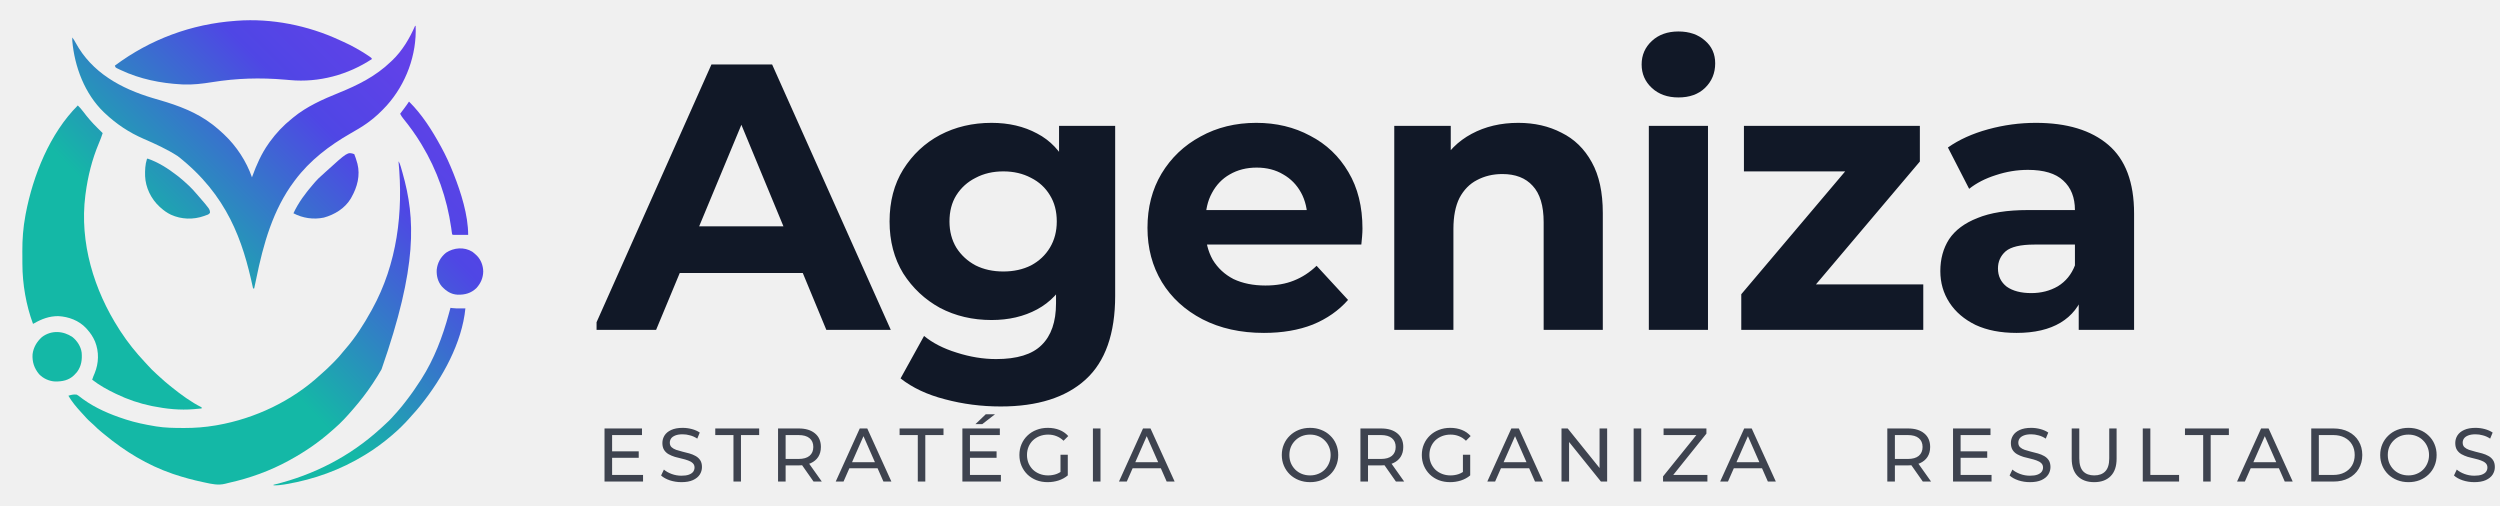
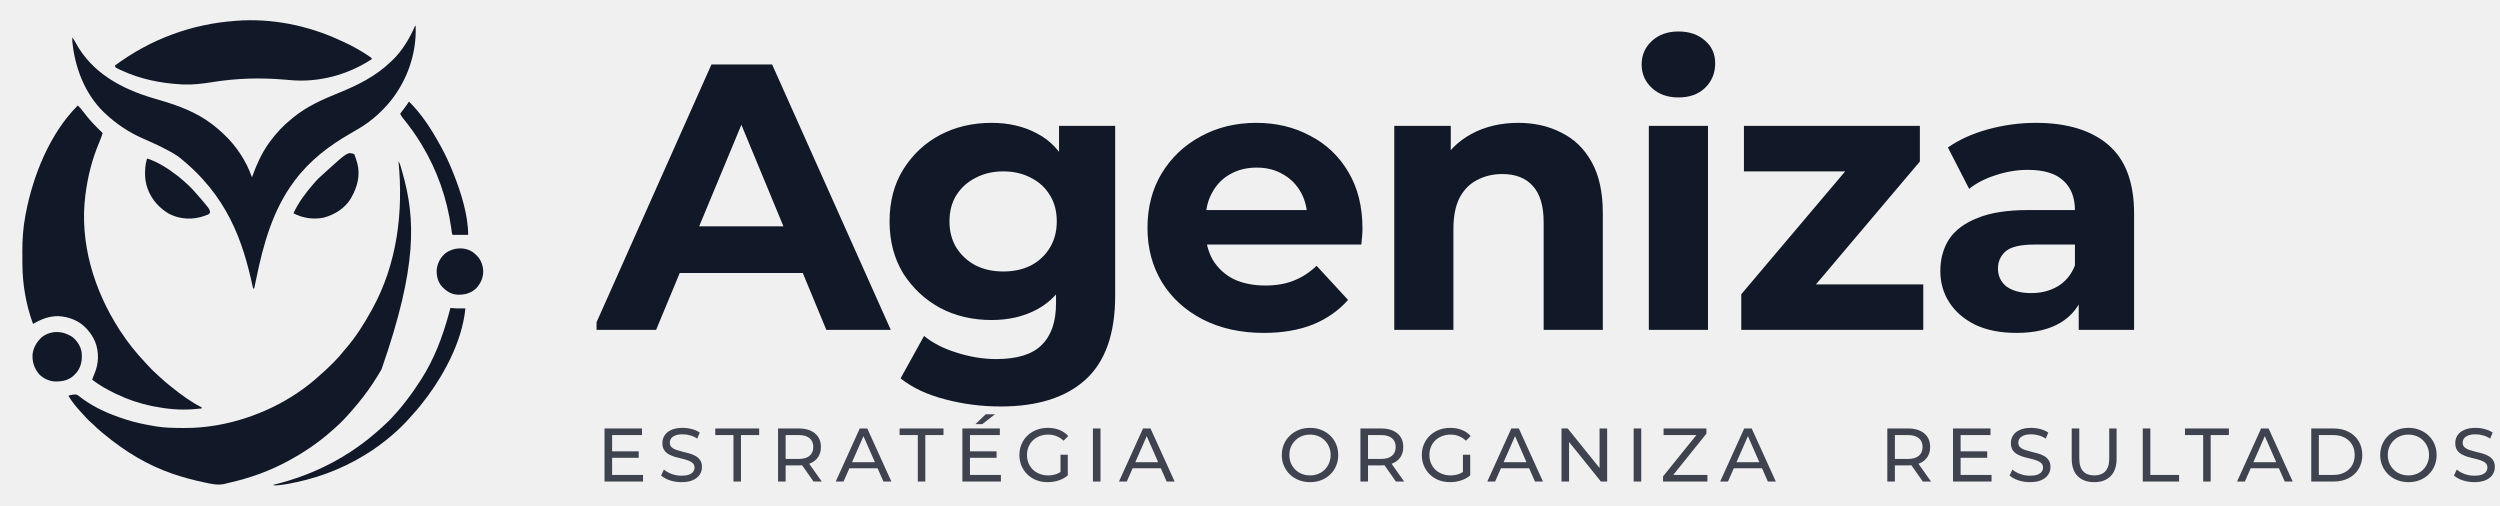
<svg xmlns="http://www.w3.org/2000/svg" width="989" height="200" viewBox="0 0 989 200" fill="none">
  <g id="Logo">
-     <g id="Tema=Claro">
+     <g id="Tema=Mono escuro">
      <g id="Simbolo">
        <g id="coruja">
-           <path d="M134.364 15.879C134.858 16.109 135.355 16.33 135.851 16.551C139.235 18.069 142.496 19.915 145.585 21.962C145.721 22.052 145.856 22.142 145.996 22.236C146.897 22.848 146.897 22.848 147.144 23.345C137.678 29.601 126.113 32.735 114.747 31.683C114.286 31.644 113.822 31.602 113.359 31.563C113.118 31.543 112.877 31.521 112.63 31.502C102.874 30.673 93.558 30.95 83.903 32.501C80.082 33.111 76.213 33.597 72.337 33.407C72.151 33.396 71.965 33.387 71.772 33.378C63.559 32.937 55.372 31.281 47.906 27.774C47.685 27.669 47.464 27.567 47.237 27.462C47.134 27.411 47.134 27.411 46.62 27.162C46.528 27.118 46.528 27.118 46.069 26.897C45.651 26.626 45.651 26.626 45.432 25.97C59.412 15.54 75.727 9.497 93.117 8.252C93.294 8.237 93.473 8.224 93.655 8.208C107.453 7.169 121.841 10.061 134.364 15.879Z" fill="url(#paint0_linear_0_1)" />
-           <path d="M164.206 10.22C164.278 10.22 164.35 10.22 164.425 10.22C164.934 21.675 160.605 33.264 152.976 41.759C150.773 44.157 148.47 46.37 145.832 48.28C145.605 48.446 145.375 48.615 145.141 48.787C143.063 50.268 140.86 51.524 138.647 52.792C130.249 57.609 122.585 63.445 116.74 71.247C116.65 71.368 116.559 71.486 116.467 71.608C107.958 82.901 104.158 96.616 101.376 110.25C101.109 111.543 100.831 112.831 100.554 114.119C100.409 114.119 100.265 114.119 100.116 114.119C100.092 114.008 100.092 114.008 99.97 113.441C96.091 95.494 90.059 77.186 70.305 61.752C66.057 59.018 61.433 56.918 56.806 54.91C51.01 52.386 46.102 49.115 41.495 44.78C41.35 44.645 41.206 44.511 41.057 44.371C33.511 37.085 29.493 26.409 28.59 16.126C28.583 15.688 28.581 15.251 28.59 14.813C29.108 15.452 29.502 16.132 29.891 16.854C36.333 28.749 47.847 35.035 60.435 38.798C61.382 39.08 62.332 39.358 63.283 39.633C70.602 41.766 77.834 44.469 83.93 49.155C84.127 49.306 84.323 49.457 84.527 49.612C85.839 50.64 87.088 51.732 88.304 52.873C88.42 52.981 88.534 53.088 88.652 53.199C93.534 57.804 97.478 63.797 99.679 70.153C99.718 70.04 99.76 69.928 99.801 69.812C101.466 65.21 103.408 60.818 106.241 56.811C106.405 56.579 106.569 56.347 106.737 56.106C109.246 52.67 112.092 49.614 115.428 46.968C115.601 46.823 115.773 46.681 115.95 46.532C121.312 42.105 127.736 39.275 134.13 36.687C141.648 33.64 148.691 30.123 154.581 24.438C154.682 24.346 154.682 24.346 155.185 23.875C159.131 20.105 162.047 15.196 164.206 10.22Z" fill="url(#paint1_linear_0_1)" />
-           <path d="M161.8 40.187C166.846 45.124 170.906 51.513 174.268 57.686C174.32 57.78 174.32 57.78 174.583 58.259C176.385 61.548 177.914 64.919 179.299 68.404C179.38 68.605 179.458 68.804 179.541 69.01C182.385 76.221 185.205 85.135 185.205 92.902C184.336 92.906 183.468 92.911 182.599 92.913C182.304 92.915 182.009 92.917 181.713 92.92C181.289 92.922 180.865 92.922 180.44 92.924C180.185 92.924 179.931 92.926 179.666 92.926C179.08 92.902 179.08 92.902 178.861 92.683C178.796 92.318 178.743 91.953 178.695 91.585C178.662 91.351 178.631 91.117 178.599 90.877C178.564 90.621 178.529 90.363 178.492 90.1C176.814 78.426 172.938 67.336 166.831 57.248C166.726 57.073 166.621 56.898 166.511 56.717C164.411 53.245 162.027 49.982 159.475 46.828C159.004 46.239 158.624 45.679 158.3 44.999C158.374 44.901 158.451 44.8 158.527 44.699C158.871 44.242 159.214 43.787 159.558 43.332C159.676 43.175 159.794 43.019 159.914 42.858C160.573 41.985 161.205 41.103 161.8 40.187Z" fill="url(#paint2_linear_0_1)" />
-           <path d="M30.777 41.718C31.571 42.481 32.245 43.269 32.91 44.15C34.618 46.419 36.418 48.516 38.446 50.509C38.658 50.719 38.87 50.929 39.082 51.139C39.594 51.646 40.106 52.152 40.62 52.655C40.193 54.006 39.69 55.301 39.139 56.607C36.403 63.102 34.758 69.74 33.839 76.716C33.826 76.814 33.826 76.814 33.76 77.313C31.4 95.883 37.16 114.782 47.182 130.306C47.333 130.544 47.486 130.783 47.641 131.028C50.489 135.409 53.773 139.508 57.358 143.303C57.692 143.662 58.023 144.023 58.351 144.388C59.495 145.648 60.65 146.849 61.934 147.971C62.45 148.424 62.955 148.885 63.458 149.354C64.657 150.467 65.882 151.532 67.164 152.549C67.424 152.755 67.682 152.963 67.94 153.17C71.608 156.119 75.548 159.035 79.774 161.148C79.774 161.292 79.774 161.436 79.774 161.585C78.958 161.66 78.142 161.732 77.326 161.804C77.101 161.826 76.873 161.846 76.639 161.867C71.254 162.333 65.814 161.765 60.525 160.71C60.335 160.673 60.142 160.634 59.947 160.594C55.161 159.612 50.485 158.026 46.088 155.898C45.942 155.828 45.795 155.758 45.644 155.688C42.414 154.15 39.299 152.403 36.464 150.211C36.742 149.343 37.063 148.516 37.435 147.682C39.1 143.658 39.227 139.211 37.612 135.144C36.84 133.331 35.816 131.767 34.495 130.306C34.358 130.151 34.222 129.995 34.08 129.838C31.219 126.782 27.161 125.275 23.042 125.056C19.466 125.056 16.552 126.161 13.497 127.9C13.352 127.972 13.208 128.044 13.059 128.119C10.31 120.688 8.888 112.396 8.859 104.475C8.857 104.34 8.857 104.34 8.855 103.662C8.853 103.095 8.851 102.529 8.851 101.964C8.849 101.12 8.842 100.276 8.835 99.431C8.814 94.663 9.17 89.936 10.052 85.246C10.076 85.122 10.076 85.122 10.192 84.49C13.081 69.371 19.726 52.768 30.777 41.718Z" fill="url(#paint3_linear_0_1)" />
-           <path d="M140.145 60.967C140.366 61.476 140.543 61.955 140.705 62.485C140.753 62.636 140.799 62.786 140.849 62.94C140.983 63.375 141.112 63.81 141.239 64.248C141.267 64.34 141.267 64.34 141.407 64.799C142.566 69.408 141.333 74.019 139.051 78.028C138.951 78.212 138.85 78.395 138.747 78.584C136.422 82.44 132.369 84.907 128.114 86.08C124.011 86.935 119.781 86.32 116.084 84.371C118.063 80.117 120.835 76.42 123.897 72.883C124.153 72.588 124.405 72.293 124.658 71.998C125.452 71.079 126.275 70.25 127.202 69.467C127.74 69.005 128.254 68.52 128.771 68.034C137.52 60.092 137.52 60.092 140.145 60.967Z" fill="url(#paint4_linear_0_1)" />
-           <path d="M58.338 62.717C62.721 64.234 66.496 66.667 70.149 69.497C70.246 69.572 70.246 69.572 70.727 69.944C71.989 70.95 73.179 72.022 74.36 73.12C74.504 73.255 74.649 73.389 74.797 73.526C75.795 74.465 76.698 75.456 77.586 76.497C77.781 76.718 77.976 76.939 78.17 77.16C83.009 82.748 83.009 82.748 83.074 84.15C82.678 84.879 81.939 85.019 81.195 85.273C81.047 85.329 80.896 85.384 80.743 85.441C76.477 86.966 71.757 86.821 67.634 84.945C66.118 84.214 64.83 83.311 63.587 82.184C63.406 82.022 63.224 81.86 63.036 81.694C59.724 78.586 57.596 74.204 57.401 69.655C57.344 67.354 57.421 65.147 58.119 62.935C58.191 62.863 58.263 62.791 58.338 62.717Z" fill="url(#paint5_linear_0_1)" />
-           <path d="M157.644 63.81C158.125 64.532 158.307 65.136 158.549 65.967C158.593 66.118 158.637 66.269 158.681 66.422C158.825 66.918 158.965 67.415 159.107 67.912C159.155 68.082 159.203 68.253 159.254 68.43C164.359 86.467 165.197 105.263 150.937 146.092C149.885 147.947 148.763 149.749 147.582 151.523C147.483 151.674 147.383 151.823 147.28 151.978C145.042 155.347 142.575 158.532 139.926 161.585C139.795 161.738 139.664 161.891 139.528 162.049C137.29 164.643 134.956 167.231 132.347 169.458C131.942 169.803 131.544 170.153 131.148 170.507C126.174 174.932 120.61 178.734 114.771 181.928C114.581 182.033 114.391 182.138 114.196 182.245C106.831 186.278 98.874 189.148 90.682 190.972C90.129 191.097 89.582 191.237 89.035 191.384C86.312 192.06 83.785 191.484 81.086 190.896C80.828 190.841 80.568 190.786 80.301 190.73C76.416 189.896 72.603 188.883 68.837 187.615C68.73 187.578 68.73 187.578 68.183 187.394C58.388 184.036 49.385 178.557 41.442 171.964C41.088 171.673 40.731 171.387 40.375 171.1C39.227 170.182 38.168 169.223 37.144 168.171C36.722 167.749 36.291 167.366 35.834 166.986C34.734 166.041 33.782 164.956 32.818 163.878C32.555 163.584 32.288 163.296 32.019 163.007C30.184 161.014 28.421 158.904 27.058 156.554C28.154 156.189 29.174 155.946 30.339 156.117C31.026 156.504 31.026 156.504 31.706 157.046C31.976 157.25 32.245 157.453 32.514 157.655C32.586 157.707 32.586 157.707 32.949 157.978C37.809 161.476 43.483 163.904 49.151 165.741C49.361 165.811 49.573 165.879 49.789 165.951C53.517 167.159 57.32 167.944 61.181 168.585C61.299 168.604 61.299 168.604 61.894 168.705C65.355 169.258 68.811 169.302 72.31 169.309C72.525 169.311 72.741 169.311 72.965 169.311C77.068 169.32 81.101 169.013 85.146 168.324C85.421 168.279 85.699 168.23 85.984 168.182C100.919 165.551 115.509 158.634 126.697 148.301C126.997 148.028 127.296 147.757 127.605 147.492C128.845 146.429 130.009 145.296 131.164 144.141C131.489 143.815 131.815 143.491 132.144 143.168C133.524 141.796 134.775 140.359 135.989 138.837C136.19 138.598 136.394 138.362 136.599 138.126C140.65 133.473 143.957 128.263 146.926 122.869C147.029 122.685 147.129 122.501 147.234 122.311C157.13 104.373 159.619 83.927 157.644 63.81Z" fill="url(#paint6_linear_0_1)" />
-           <path d="M186.843 99.583C187.349 99.955 187.808 100.346 188.267 100.777C188.407 100.906 188.545 101.038 188.689 101.173C190.295 102.833 191.111 105.067 191.166 107.366C191.117 109.938 190.186 112.066 188.471 113.965C186.336 116.008 183.96 116.64 181.088 116.585C178.424 116.463 176.523 115.161 174.747 113.271C173.188 111.393 172.636 109.096 172.763 106.683C173.078 103.929 174.299 101.729 176.449 99.977C179.527 97.931 183.645 97.603 186.843 99.583Z" fill="url(#paint7_linear_0_1)" />
-           <path d="M178.205 121.775C178.448 121.81 178.693 121.847 178.944 121.885C180.012 122.018 181.066 122.018 182.142 122.007C182.333 122.007 182.523 122.005 182.72 122.005C183.183 122.003 183.647 121.998 184.111 121.994C182.783 135.575 175.035 149.55 166.612 160.054C166.435 160.277 166.26 160.5 166.076 160.73C165.1 161.944 164.072 163.108 163.014 164.254C162.578 164.731 162.154 165.214 161.732 165.704C160.92 166.634 160.063 167.511 159.188 168.379C159.044 168.526 158.897 168.672 158.748 168.823C157.76 169.81 156.734 170.737 155.675 171.647C155.465 171.833 155.253 172.017 155.036 172.207C151.806 174.992 148.372 177.509 144.738 179.74C144.594 179.83 144.447 179.92 144.296 180.012C134.711 185.887 124.252 189.658 113.186 191.539C112.914 191.585 112.641 191.631 112.361 191.679C110.959 191.904 109.631 192.04 108.209 191.99C108.209 191.917 108.209 191.845 108.209 191.771C108.358 191.736 108.505 191.699 108.658 191.661C124.223 187.834 138.461 180.517 150.338 169.718C150.697 169.392 151.06 169.066 151.423 168.742C153.02 167.32 154.536 165.857 155.931 164.234C156.364 163.733 156.813 163.248 157.261 162.762C158.484 161.404 159.595 159.971 160.706 158.523C160.809 158.389 160.914 158.256 161.019 158.118C162.937 155.64 164.694 153.063 166.393 150.43C166.439 150.36 166.439 150.36 166.671 150.001C171.757 142.048 175.088 133.248 177.549 124.181C177.673 123.722 177.8 123.26 177.925 122.801C178.019 122.46 178.111 122.116 178.205 121.775Z" fill="url(#paint8_linear_0_1)" />
-           <path d="M28.697 133.357C30.545 134.869 31.998 137.095 32.308 139.493C32.538 142.288 32.208 144.801 30.491 147.135C30.228 147.437 29.959 147.735 29.684 148.023C29.552 148.163 29.423 148.301 29.288 148.446C27.205 150.462 24.605 150.959 21.82 150.915C19.499 150.828 17.067 149.723 15.466 148.023C13.53 145.685 12.694 143.178 12.88 140.149C13.224 137.43 14.543 135.199 16.559 133.368C20.23 130.557 24.952 130.807 28.697 133.357Z" fill="url(#paint9_linear_0_1)" />
+           <path d="M134.364 15.879C134.858 16.109 135.355 16.33 135.851 16.551C139.235 18.069 142.496 19.915 145.585 21.962C145.721 22.052 145.856 22.142 145.996 22.236C146.897 22.848 146.897 22.848 147.144 23.345C137.678 29.601 126.113 32.735 114.747 31.683C114.286 31.644 113.822 31.602 113.359 31.563C113.118 31.543 112.877 31.521 112.63 31.502C102.874 30.673 93.558 30.95 83.903 32.501C80.082 33.111 76.213 33.597 72.337 33.407C72.151 33.396 71.965 33.387 71.772 33.378C63.559 32.937 55.372 31.281 47.906 27.774C47.685 27.669 47.464 27.567 47.237 27.462C47.134 27.411 47.134 27.411 46.62 27.162C46.528 27.118 46.528 27.118 46.069 26.897C45.651 26.626 45.651 26.626 45.432 25.97C59.412 15.54 75.727 9.497 93.117 8.252C93.294 8.237 93.473 8.224 93.655 8.208C107.453 7.169 121.841 10.061 134.364 15.879Z" fill="#111827" />
+           <path d="M164.206 10.22C164.278 10.22 164.35 10.22 164.425 10.22C164.934 21.675 160.605 33.264 152.976 41.759C150.773 44.157 148.47 46.37 145.832 48.28C145.605 48.446 145.375 48.615 145.141 48.787C143.063 50.268 140.86 51.524 138.647 52.792C130.249 57.609 122.585 63.445 116.74 71.247C116.65 71.368 116.559 71.486 116.467 71.608C107.958 82.901 104.158 96.616 101.376 110.25C101.109 111.543 100.831 112.831 100.554 114.119C100.409 114.119 100.265 114.119 100.116 114.119C100.092 114.008 100.092 114.008 99.97 113.441C96.091 95.494 90.059 77.186 70.305 61.752C66.057 59.018 61.433 56.918 56.806 54.91C51.01 52.386 46.102 49.115 41.495 44.78C41.35 44.645 41.206 44.511 41.057 44.371C33.511 37.085 29.493 26.409 28.59 16.126C28.583 15.688 28.581 15.251 28.59 14.813C29.108 15.452 29.502 16.132 29.891 16.854C36.333 28.749 47.847 35.035 60.435 38.798C61.382 39.08 62.332 39.358 63.283 39.633C70.602 41.766 77.834 44.469 83.93 49.155C84.127 49.306 84.323 49.457 84.527 49.612C85.839 50.64 87.088 51.732 88.304 52.873C88.42 52.981 88.534 53.088 88.652 53.199C93.534 57.804 97.478 63.797 99.679 70.153C99.718 70.04 99.76 69.928 99.801 69.812C101.466 65.21 103.408 60.818 106.241 56.811C106.405 56.579 106.569 56.347 106.737 56.106C109.246 52.67 112.092 49.614 115.428 46.968C115.601 46.823 115.773 46.681 115.95 46.532C121.312 42.105 127.736 39.275 134.13 36.687C141.648 33.64 148.691 30.123 154.581 24.438C154.682 24.346 154.682 24.346 155.185 23.875C159.131 20.105 162.047 15.196 164.206 10.22Z" fill="#111827" />
+           <path d="M161.8 40.187C166.846 45.124 170.906 51.513 174.268 57.686C174.32 57.78 174.32 57.78 174.583 58.259C176.385 61.548 177.914 64.919 179.299 68.404C179.38 68.605 179.458 68.804 179.541 69.01C182.385 76.221 185.205 85.135 185.205 92.902C184.336 92.906 183.468 92.911 182.599 92.913C182.304 92.915 182.009 92.917 181.713 92.92C181.289 92.922 180.865 92.922 180.44 92.924C180.185 92.924 179.931 92.926 179.666 92.926C179.08 92.902 179.08 92.902 178.861 92.683C178.796 92.318 178.743 91.953 178.695 91.585C178.662 91.351 178.631 91.117 178.599 90.877C178.564 90.621 178.529 90.363 178.492 90.1C176.814 78.426 172.938 67.336 166.831 57.248C166.726 57.073 166.621 56.898 166.511 56.717C164.411 53.245 162.027 49.982 159.475 46.828C159.004 46.239 158.624 45.679 158.3 44.999C158.374 44.901 158.451 44.8 158.527 44.699C158.871 44.242 159.214 43.787 159.558 43.332C159.676 43.175 159.794 43.019 159.914 42.858C160.573 41.985 161.205 41.103 161.8 40.187Z" fill="#111827" />
+           <path d="M30.777 41.718C31.571 42.481 32.245 43.269 32.91 44.15C34.618 46.419 36.418 48.516 38.446 50.509C38.658 50.719 38.87 50.929 39.082 51.139C39.594 51.646 40.106 52.152 40.62 52.655C40.193 54.006 39.69 55.301 39.139 56.607C36.403 63.102 34.758 69.74 33.839 76.716C33.826 76.814 33.826 76.814 33.76 77.313C31.4 95.883 37.16 114.782 47.182 130.306C47.333 130.544 47.486 130.783 47.641 131.028C50.489 135.409 53.773 139.508 57.358 143.303C57.692 143.662 58.023 144.023 58.351 144.388C59.495 145.648 60.65 146.849 61.934 147.971C62.45 148.424 62.955 148.885 63.458 149.354C64.657 150.467 65.882 151.532 67.164 152.549C67.424 152.755 67.682 152.963 67.94 153.17C71.608 156.119 75.548 159.035 79.774 161.148C79.774 161.292 79.774 161.436 79.774 161.585C78.958 161.66 78.142 161.732 77.326 161.804C77.101 161.826 76.873 161.846 76.639 161.867C71.254 162.333 65.814 161.765 60.525 160.71C60.335 160.673 60.142 160.634 59.947 160.594C55.161 159.612 50.485 158.026 46.088 155.898C45.942 155.828 45.795 155.758 45.644 155.688C42.414 154.15 39.299 152.403 36.464 150.211C36.742 149.343 37.063 148.516 37.435 147.682C39.1 143.658 39.227 139.211 37.612 135.144C36.84 133.331 35.816 131.767 34.495 130.306C34.358 130.151 34.222 129.995 34.08 129.838C31.219 126.782 27.161 125.275 23.042 125.056C19.466 125.056 16.552 126.161 13.497 127.9C13.352 127.972 13.208 128.044 13.059 128.119C10.31 120.688 8.888 112.396 8.859 104.475C8.857 104.34 8.857 104.34 8.855 103.662C8.853 103.095 8.851 102.529 8.851 101.964C8.849 101.12 8.842 100.276 8.835 99.431C8.814 94.663 9.17 89.936 10.052 85.246C10.076 85.122 10.076 85.122 10.192 84.49C13.081 69.371 19.726 52.768 30.777 41.718Z" fill="#111827" />
+           <path d="M140.145 60.967C140.366 61.476 140.543 61.955 140.705 62.485C140.753 62.636 140.799 62.786 140.849 62.94C140.983 63.375 141.112 63.81 141.239 64.248C141.267 64.34 141.267 64.34 141.407 64.799C142.566 69.408 141.333 74.019 139.051 78.028C138.951 78.212 138.85 78.395 138.747 78.584C136.422 82.44 132.369 84.907 128.114 86.08C124.011 86.935 119.781 86.32 116.084 84.371C118.063 80.117 120.835 76.42 123.897 72.883C124.153 72.588 124.405 72.293 124.658 71.998C125.452 71.079 126.275 70.25 127.202 69.467C127.74 69.005 128.254 68.52 128.771 68.034C137.52 60.092 137.52 60.092 140.145 60.967Z" fill="#111827" />
+           <path d="M58.338 62.717C62.721 64.234 66.496 66.667 70.149 69.497C70.246 69.572 70.246 69.572 70.727 69.944C71.989 70.95 73.179 72.022 74.36 73.12C74.504 73.255 74.649 73.389 74.797 73.526C75.795 74.465 76.698 75.456 77.586 76.497C77.781 76.718 77.976 76.939 78.17 77.16C83.009 82.748 83.009 82.748 83.074 84.15C82.678 84.879 81.939 85.019 81.195 85.273C81.047 85.329 80.896 85.384 80.743 85.441C76.477 86.966 71.757 86.821 67.634 84.945C66.118 84.214 64.83 83.311 63.587 82.184C63.406 82.022 63.224 81.86 63.036 81.694C59.724 78.586 57.596 74.204 57.401 69.655C57.344 67.354 57.421 65.147 58.119 62.935C58.191 62.863 58.263 62.791 58.338 62.717Z" fill="#111827" />
+           <path d="M157.644 63.81C158.125 64.532 158.307 65.136 158.549 65.967C158.593 66.118 158.637 66.269 158.681 66.422C158.825 66.918 158.965 67.415 159.107 67.912C159.155 68.082 159.203 68.253 159.254 68.43C164.359 86.467 165.197 105.263 150.937 146.092C149.885 147.947 148.763 149.749 147.582 151.523C147.483 151.674 147.383 151.823 147.28 151.978C145.042 155.347 142.575 158.532 139.926 161.585C139.795 161.738 139.664 161.891 139.528 162.049C137.29 164.643 134.956 167.231 132.347 169.458C131.942 169.803 131.544 170.153 131.148 170.507C126.174 174.932 120.61 178.734 114.771 181.928C114.581 182.033 114.391 182.138 114.196 182.245C106.831 186.278 98.874 189.148 90.682 190.972C90.129 191.097 89.582 191.237 89.035 191.384C86.312 192.06 83.785 191.484 81.086 190.896C80.828 190.841 80.568 190.786 80.301 190.73C76.416 189.896 72.603 188.883 68.837 187.615C68.73 187.578 68.73 187.578 68.183 187.394C58.388 184.036 49.385 178.557 41.442 171.964C41.088 171.673 40.731 171.387 40.375 171.1C39.227 170.182 38.168 169.223 37.144 168.171C36.722 167.749 36.291 167.366 35.834 166.986C34.734 166.041 33.782 164.956 32.818 163.878C32.555 163.584 32.288 163.296 32.019 163.007C30.184 161.014 28.421 158.904 27.058 156.554C28.154 156.189 29.174 155.946 30.339 156.117C31.026 156.504 31.026 156.504 31.706 157.046C31.976 157.25 32.245 157.453 32.514 157.655C32.586 157.707 32.586 157.707 32.949 157.978C37.809 161.476 43.483 163.904 49.151 165.741C49.361 165.811 49.573 165.879 49.789 165.951C53.517 167.159 57.32 167.944 61.181 168.585C61.299 168.604 61.299 168.604 61.894 168.705C65.355 169.258 68.811 169.302 72.31 169.309C72.525 169.311 72.741 169.311 72.965 169.311C77.068 169.32 81.101 169.013 85.146 168.324C85.421 168.279 85.699 168.23 85.984 168.182C100.919 165.551 115.509 158.634 126.697 148.301C126.997 148.028 127.296 147.757 127.605 147.492C128.845 146.429 130.009 145.296 131.164 144.141C131.489 143.815 131.815 143.491 132.144 143.168C133.524 141.796 134.775 140.359 135.989 138.837C136.19 138.598 136.394 138.362 136.599 138.126C140.65 133.473 143.957 128.263 146.926 122.869C147.029 122.685 147.129 122.501 147.234 122.311C157.13 104.373 159.619 83.927 157.644 63.81Z" fill="#111827" />
+           <path d="M186.843 99.583C187.349 99.955 187.808 100.346 188.267 100.777C188.407 100.906 188.545 101.038 188.689 101.173C190.295 102.833 191.111 105.067 191.166 107.366C191.117 109.938 190.186 112.066 188.471 113.965C186.336 116.008 183.96 116.64 181.088 116.585C178.424 116.463 176.523 115.161 174.747 113.271C173.188 111.393 172.636 109.096 172.763 106.683C173.078 103.929 174.299 101.729 176.449 99.977C179.527 97.931 183.645 97.603 186.843 99.583Z" fill="#111827" />
+           <path d="M178.205 121.775C178.448 121.81 178.693 121.847 178.944 121.885C180.012 122.018 181.066 122.018 182.142 122.007C182.333 122.007 182.523 122.005 182.72 122.005C183.183 122.003 183.647 121.998 184.111 121.994C182.783 135.575 175.035 149.55 166.612 160.054C166.435 160.277 166.26 160.5 166.076 160.73C165.1 161.944 164.072 163.108 163.014 164.254C162.578 164.731 162.154 165.214 161.732 165.704C160.92 166.634 160.063 167.511 159.188 168.379C159.044 168.526 158.897 168.672 158.748 168.823C157.76 169.81 156.734 170.737 155.675 171.647C155.465 171.833 155.253 172.017 155.036 172.207C151.806 174.992 148.372 177.509 144.738 179.74C144.594 179.83 144.447 179.92 144.296 180.012C134.711 185.887 124.252 189.658 113.186 191.539C112.914 191.585 112.641 191.631 112.361 191.679C110.959 191.904 109.631 192.04 108.209 191.99C108.209 191.917 108.209 191.845 108.209 191.771C108.358 191.736 108.505 191.699 108.658 191.661C124.223 187.834 138.461 180.517 150.338 169.718C150.697 169.392 151.06 169.066 151.423 168.742C153.02 167.32 154.536 165.857 155.931 164.234C156.364 163.733 156.813 163.248 157.261 162.762C158.484 161.404 159.595 159.971 160.706 158.523C160.809 158.389 160.914 158.256 161.019 158.118C162.937 155.64 164.694 153.063 166.393 150.43C166.439 150.36 166.439 150.36 166.671 150.001C171.757 142.048 175.088 133.248 177.549 124.181C177.673 123.722 177.8 123.26 177.925 122.801C178.019 122.46 178.111 122.116 178.205 121.775Z" fill="#111827" />
+           <path d="M28.697 133.357C30.545 134.869 31.998 137.095 32.308 139.493C32.538 142.288 32.208 144.801 30.491 147.135C30.228 147.437 29.959 147.735 29.684 148.023C29.552 148.163 29.423 148.301 29.288 148.446C27.205 150.462 24.605 150.959 21.82 150.915C19.499 150.828 17.067 149.723 15.466 148.023C13.53 145.685 12.694 143.178 12.88 140.149C13.224 137.43 14.543 135.199 16.559 133.368C20.23 130.557 24.952 130.807 28.697 133.357Z" fill="#111827" />
        </g>
      </g>
      <g id="texto" clip-path="url(#clip0_0_1)">
        <path id="Ageniza" d="M234.65 130.5L281.45 25.5H305.45L352.4 130.5H326.9L288.5 37.8H298.1L259.55 130.5H234.65ZM258.05 108L264.5 89.55H318.5L325.1 108H258.05ZM395.861 160.8C388.261 160.8 380.911 159.85 373.811 157.95C366.811 156.15 360.961 153.4 356.261 149.7L365.561 132.9C368.961 135.7 373.261 137.9 378.461 139.5C383.761 141.2 388.961 142.05 394.061 142.05C402.361 142.05 408.361 140.2 412.061 136.5C415.861 132.8 417.761 127.3 417.761 120V107.85L419.261 87.6L418.961 67.2V49.8H441.161V117C441.161 132 437.261 143.05 429.461 150.15C421.661 157.25 410.461 160.8 395.861 160.8ZM392.261 126.6C384.761 126.6 377.961 125 371.861 121.8C365.861 118.5 361.011 113.95 357.311 108.15C353.711 102.25 351.911 95.4 351.911 87.6C351.911 79.7 353.711 72.85 357.311 67.05C361.011 61.15 365.861 56.6 371.861 53.4C377.961 50.2 384.761 48.6 392.261 48.6C399.061 48.6 405.061 50 410.261 52.8C415.461 55.5 419.511 59.75 422.411 65.55C425.311 71.25 426.761 78.6 426.761 87.6C426.761 96.5 425.311 103.85 422.411 109.65C419.511 115.35 415.461 119.6 410.261 122.4C405.061 125.2 399.061 126.6 392.261 126.6ZM396.911 107.4C401.011 107.4 404.661 106.6 407.861 105C411.061 103.3 413.561 100.95 415.361 97.95C417.161 94.95 418.061 91.5 418.061 87.6C418.061 83.6 417.161 80.15 415.361 77.25C413.561 74.25 411.061 71.95 407.861 70.35C404.661 68.65 401.011 67.8 396.911 67.8C392.811 67.8 389.161 68.65 385.961 70.35C382.761 71.95 380.211 74.25 378.311 77.25C376.511 80.15 375.611 83.6 375.611 87.6C375.611 91.5 376.511 94.95 378.311 97.95C380.211 100.95 382.761 103.3 385.961 105C389.161 106.6 392.811 107.4 396.911 107.4ZM499.991 131.7C490.791 131.7 482.691 129.9 475.691 126.3C468.791 122.7 463.441 117.8 459.641 111.6C455.841 105.3 453.941 98.15 453.941 90.15C453.941 82.05 455.791 74.9 459.491 68.7C463.291 62.4 468.441 57.5 474.941 54C481.441 50.4 488.791 48.6 496.991 48.6C504.891 48.6 511.991 50.3 518.291 53.7C524.691 57 529.741 61.8 533.441 68.1C537.141 74.3 538.991 81.75 538.991 90.45C538.991 91.35 538.941 92.4 538.841 93.6C538.741 94.7 538.641 95.75 538.541 96.75H472.991V83.1H526.241L517.241 87.15C517.241 82.95 516.391 79.3 514.691 76.2C512.991 73.1 510.641 70.7 507.641 69C504.641 67.2 501.141 66.3 497.141 66.3C493.141 66.3 489.591 67.2 486.491 69C483.491 70.7 481.141 73.15 479.441 76.35C477.741 79.45 476.891 83.15 476.891 87.45V91.05C476.891 95.45 477.841 99.35 479.741 102.75C481.741 106.05 484.491 108.6 487.991 110.4C491.591 112.1 495.791 112.95 500.591 112.95C504.891 112.95 508.641 112.3 511.841 111C515.141 109.7 518.141 107.75 520.841 105.15L533.291 118.65C529.591 122.85 524.941 126.1 519.341 128.4C513.741 130.6 507.291 131.7 499.991 131.7ZM551.57 130.5V49.8H573.92V72.15L569.72 65.4C572.62 60 576.77 55.85 582.17 52.95C587.57 50.05 593.72 48.6 600.62 48.6C607.02 48.6 612.72 49.9 617.72 52.5C622.82 55 626.82 58.9 629.72 64.2C632.62 69.4 634.07 76.1 634.07 84.3V130.5H610.67V87.9C610.67 81.4 609.22 76.6 606.32 73.5C603.52 70.4 599.52 68.85 594.32 68.85C590.62 68.85 587.27 69.65 584.27 71.25C581.37 72.75 579.07 75.1 577.37 78.3C575.77 81.5 574.97 85.6 574.97 90.6V130.5H551.57ZM652.28 130.5V49.8H675.68V130.5H652.28ZM663.98 38.55C659.68 38.55 656.18 37.3 653.48 34.8C650.78 32.3 649.43 29.2 649.43 25.5C649.43 21.8 650.78 18.7 653.48 16.2C656.18 13.7 659.68 12.45 663.98 12.45C668.28 12.45 671.78 13.65 674.48 16.05C677.18 18.35 678.53 21.35 678.53 25.05C678.53 28.95 677.18 32.2 674.48 34.8C671.88 37.3 668.38 38.55 663.98 38.55ZM688.848 130.5V116.4L736.548 60L740.598 67.8H689.898V49.8H759.498V63.9L711.798 120.3L707.598 112.5H760.848V130.5H688.848ZM822.343 130.5V114.75L820.843 111.3V83.1C820.843 78.1 819.293 74.2 816.193 71.4C813.193 68.6 808.543 67.2 802.243 67.2C797.943 67.2 793.693 67.9 789.493 69.3C785.393 70.6 781.893 72.4 778.993 74.7L770.593 58.35C774.993 55.25 780.293 52.85 786.493 51.15C792.693 49.45 798.993 48.6 805.393 48.6C817.693 48.6 827.243 51.5 834.043 57.3C840.843 63.1 844.243 72.15 844.243 84.45V130.5H822.343ZM797.743 131.7C791.443 131.7 786.043 130.65 781.543 128.55C777.043 126.35 773.593 123.4 771.193 119.7C768.793 116 767.593 111.85 767.593 107.25C767.593 102.45 768.743 98.25 771.043 94.65C773.443 91.05 777.193 88.25 782.293 86.25C787.393 84.15 794.043 83.1 802.243 83.1H823.693V96.75H804.793C799.293 96.75 795.493 97.65 793.393 99.45C791.393 101.25 790.393 103.5 790.393 106.2C790.393 109.2 791.543 111.6 793.843 113.4C796.243 115.1 799.493 115.95 803.593 115.95C807.493 115.95 810.993 115.05 814.093 113.25C817.193 111.35 819.443 108.6 820.843 105L824.443 115.8C822.743 121 819.643 124.95 815.143 127.65C810.643 130.35 804.843 131.7 797.743 131.7Z" fill="#111827" />
        <path id="ESTRATÃGIA ORGANIZA RESULTADOS" opacity="0.8" d="M239.15 190.5V169.5H253.97V172.11H242.15V187.89H254.39V190.5H239.15ZM241.88 181.11V178.56H252.68V181.11H241.88ZM269.568 190.74C267.968 190.74 266.438 190.5 264.978 190.02C263.518 189.52 262.368 188.88 261.528 188.1L262.638 185.76C263.438 186.46 264.458 187.04 265.698 187.5C266.938 187.96 268.228 188.19 269.568 188.19C270.788 188.19 271.778 188.05 272.538 187.77C273.298 187.49 273.858 187.11 274.218 186.63C274.578 186.13 274.758 185.57 274.758 184.95C274.758 184.23 274.518 183.65 274.038 183.21C273.578 182.77 272.968 182.42 272.208 182.16C271.468 181.88 270.648 181.64 269.748 181.44C268.848 181.24 267.938 181.01 267.018 180.75C266.118 180.47 265.288 180.12 264.528 179.7C263.788 179.28 263.188 178.72 262.728 178.02C262.268 177.3 262.038 176.38 262.038 175.26C262.038 174.18 262.318 173.19 262.878 172.29C263.458 171.37 264.338 170.64 265.518 170.1C266.718 169.54 268.238 169.26 270.078 169.26C271.298 169.26 272.508 169.42 273.708 169.74C274.908 170.06 275.948 170.52 276.828 171.12L275.838 173.52C274.938 172.92 273.988 172.49 272.988 172.23C271.988 171.95 271.018 171.81 270.078 171.81C268.898 171.81 267.928 171.96 267.168 172.26C266.408 172.56 265.848 172.96 265.488 173.46C265.148 173.96 264.978 174.52 264.978 175.14C264.978 175.88 265.208 176.47 265.668 176.91C266.148 177.35 266.758 177.7 267.498 177.96C268.258 178.22 269.088 178.46 269.988 178.68C270.888 178.88 271.788 179.11 272.688 179.37C273.608 179.63 274.438 179.97 275.178 180.39C275.938 180.81 276.548 181.37 277.008 182.07C277.468 182.77 277.698 183.67 277.698 184.77C277.698 185.83 277.408 186.82 276.828 187.74C276.248 188.64 275.348 189.37 274.128 189.93C272.928 190.47 271.408 190.74 269.568 190.74ZM290.158 190.5V172.11H282.958V169.5H300.328V172.11H293.128V190.5H290.158ZM307.795 190.5V169.5H315.985C318.705 169.5 320.845 170.15 322.405 171.45C323.965 172.73 324.745 174.52 324.745 176.82C324.745 178.34 324.395 179.65 323.695 180.75C322.995 181.83 321.995 182.66 320.695 183.24C319.395 183.82 317.825 184.11 315.985 184.11H309.445L310.795 182.73V190.5H307.795ZM321.835 190.5L316.495 182.88H319.705L325.105 190.5H321.835ZM310.795 183.03L309.445 181.56H315.895C317.815 181.56 319.265 181.15 320.245 180.33C321.245 179.49 321.745 178.32 321.745 176.82C321.745 175.32 321.245 174.16 320.245 173.34C319.265 172.52 317.815 172.11 315.895 172.11H309.445L310.795 170.61V183.03ZM330.612 190.5L340.122 169.5H343.092L352.632 190.5H349.482L340.992 171.18H342.192L333.702 190.5H330.612ZM334.662 185.25L335.472 182.85H347.292L348.162 185.25H334.662ZM363.08 190.5V172.11H355.88V169.5H373.25V172.11H366.05V190.5H363.08ZM380.717 190.5V169.5H395.537V172.11H383.717V187.89H395.957V190.5H380.717ZM383.447 181.11V178.56H394.247V181.11H383.447ZM385.877 167.79L389.957 163.89H393.617L388.577 167.79H385.877ZM414.466 190.74C412.846 190.74 411.356 190.48 409.996 189.96C408.636 189.42 407.456 188.67 406.456 187.71C405.456 186.73 404.676 185.59 404.116 184.29C403.556 182.99 403.276 181.56 403.276 180C403.276 178.44 403.556 177.01 404.116 175.71C404.676 174.41 405.456 173.28 406.456 172.32C407.476 171.34 408.666 170.59 410.026 170.07C411.386 169.53 412.886 169.26 414.526 169.26C416.186 169.26 417.706 169.53 419.086 170.07C420.466 170.61 421.636 171.42 422.596 172.5L420.736 174.36C419.876 173.52 418.936 172.91 417.916 172.53C416.916 172.13 415.826 171.93 414.646 171.93C413.446 171.93 412.326 172.13 411.286 172.53C410.266 172.93 409.376 173.49 408.616 174.21C407.876 174.93 407.296 175.79 406.876 176.79C406.476 177.77 406.276 178.84 406.276 180C406.276 181.14 406.476 182.21 406.876 183.21C407.296 184.19 407.876 185.05 408.616 185.79C409.376 186.51 410.266 187.07 411.286 187.47C412.306 187.87 413.416 188.07 414.616 188.07C415.736 188.07 416.806 187.9 417.826 187.56C418.866 187.2 419.826 186.61 420.706 185.79L422.416 188.07C421.376 188.95 420.156 189.62 418.756 190.08C417.376 190.52 415.946 190.74 414.466 190.74ZM422.416 188.07L419.536 187.68V179.88H422.416V188.07ZM432.359 190.5V169.5H435.359V190.5H432.359ZM442.666 190.5L452.176 169.5H455.146L464.686 190.5H461.536L453.046 171.18H454.246L445.756 190.5H442.666ZM446.716 185.25L447.526 182.85H459.346L460.216 185.25H446.716ZM518.269 190.74C516.669 190.74 515.179 190.47 513.799 189.93C512.439 189.39 511.259 188.64 510.259 187.68C509.259 186.7 508.479 185.56 507.919 184.26C507.359 182.96 507.079 181.54 507.079 180C507.079 178.46 507.359 177.04 507.919 175.74C508.479 174.44 509.259 173.31 510.259 172.35C511.259 171.37 512.439 170.61 513.799 170.07C515.159 169.53 516.649 169.26 518.269 169.26C519.869 169.26 521.339 169.53 522.679 170.07C524.039 170.59 525.219 171.34 526.219 172.32C527.239 173.28 528.019 174.41 528.559 175.71C529.119 177.01 529.399 178.44 529.399 180C529.399 181.56 529.119 182.99 528.559 184.29C528.019 185.59 527.239 186.73 526.219 187.71C525.219 188.67 524.039 189.42 522.679 189.96C521.339 190.48 519.869 190.74 518.269 190.74ZM518.269 188.07C519.429 188.07 520.499 187.87 521.479 187.47C522.479 187.07 523.339 186.51 524.059 185.79C524.799 185.05 525.369 184.19 525.769 183.21C526.189 182.23 526.399 181.16 526.399 180C526.399 178.84 526.189 177.77 525.769 176.79C525.369 175.81 524.799 174.96 524.059 174.24C523.339 173.5 522.479 172.93 521.479 172.53C520.499 172.13 519.429 171.93 518.269 171.93C517.089 171.93 515.999 172.13 514.999 172.53C514.019 172.93 513.159 173.5 512.419 174.24C511.679 174.96 511.099 175.81 510.679 176.79C510.279 177.77 510.079 178.84 510.079 180C510.079 181.16 510.279 182.23 510.679 183.21C511.099 184.19 511.679 185.05 512.419 185.79C513.159 186.51 514.019 187.07 514.999 187.47C515.999 187.87 517.089 188.07 518.269 188.07ZM538.184 190.5V169.5H546.374C549.094 169.5 551.234 170.15 552.794 171.45C554.354 172.73 555.134 174.52 555.134 176.82C555.134 178.34 554.784 179.65 554.084 180.75C553.384 181.83 552.384 182.66 551.084 183.24C549.784 183.82 548.214 184.11 546.374 184.11H539.834L541.184 182.73V190.5H538.184ZM552.224 190.5L546.884 182.88H550.094L555.494 190.5H552.224ZM541.184 183.03L539.834 181.56H546.284C548.204 181.56 549.654 181.15 550.634 180.33C551.634 179.49 552.134 178.32 552.134 176.82C552.134 175.32 551.634 174.16 550.634 173.34C549.654 172.52 548.204 172.11 546.284 172.11H539.834L541.184 170.61V183.03ZM573.661 190.74C572.041 190.74 570.551 190.48 569.191 189.96C567.831 189.42 566.651 188.67 565.651 187.71C564.651 186.73 563.871 185.59 563.311 184.29C562.751 182.99 562.471 181.56 562.471 180C562.471 178.44 562.751 177.01 563.311 175.71C563.871 174.41 564.651 173.28 565.651 172.32C566.671 171.34 567.861 170.59 569.221 170.07C570.581 169.53 572.081 169.26 573.721 169.26C575.381 169.26 576.901 169.53 578.281 170.07C579.661 170.61 580.831 171.42 581.791 172.5L579.931 174.36C579.071 173.52 578.131 172.91 577.111 172.53C576.111 172.13 575.021 171.93 573.841 171.93C572.641 171.93 571.521 172.13 570.481 172.53C569.461 172.93 568.571 173.49 567.811 174.21C567.071 174.93 566.491 175.79 566.071 176.79C565.671 177.77 565.471 178.84 565.471 180C565.471 181.14 565.671 182.21 566.071 183.21C566.491 184.19 567.071 185.05 567.811 185.79C568.571 186.51 569.461 187.07 570.481 187.47C571.501 187.87 572.611 188.07 573.811 188.07C574.931 188.07 576.001 187.9 577.021 187.56C578.061 187.2 579.021 186.61 579.901 185.79L581.611 188.07C580.571 188.95 579.351 189.62 577.951 190.08C576.571 190.52 575.141 190.74 573.661 190.74ZM581.611 188.07L578.731 187.68V179.88H581.611V188.07ZM588.375 190.5L597.885 169.5H600.855L610.395 190.5H607.245L598.755 171.18H599.955L591.465 190.5H588.375ZM592.425 185.25L593.235 182.85H605.055L605.925 185.25H592.425ZM617.728 190.5V169.5H620.188L634.078 186.75H632.788V169.5H635.788V190.5H633.328L619.438 173.25H620.728V190.5H617.728ZM646.273 190.5V169.5H649.273V190.5H646.273ZM657.901 190.5V188.46L672.031 170.94L672.361 172.11H658.111V169.5H675.061V171.54L660.991 189.06L660.631 187.89H675.451V190.5H657.901ZM680.497 190.5L690.007 169.5H692.977L702.517 190.5H699.367L690.877 171.18H692.077L683.587 190.5H680.497ZM684.547 185.25L685.357 182.85H697.177L698.047 185.25H684.547ZM746.62 190.5V169.5H754.81C757.53 169.5 759.67 170.15 761.23 171.45C762.79 172.73 763.57 174.52 763.57 176.82C763.57 178.34 763.22 179.65 762.52 180.75C761.82 181.83 760.82 182.66 759.52 183.24C758.22 183.82 756.65 184.11 754.81 184.11H748.27L749.62 182.73V190.5H746.62ZM760.66 190.5L755.32 182.88H758.53L763.93 190.5H760.66ZM749.62 183.03L748.27 181.56H754.72C756.64 181.56 758.09 181.15 759.07 180.33C760.07 179.49 760.57 178.32 760.57 176.82C760.57 175.32 760.07 174.16 759.07 173.34C758.09 172.52 756.64 172.11 754.72 172.11H748.27L749.62 170.61V183.03ZM772.617 190.5V169.5H787.437V172.11H775.617V187.89H787.857V190.5H772.617ZM775.347 181.11V178.56H786.147V181.11H775.347ZM803.034 190.74C801.434 190.74 799.904 190.5 798.444 190.02C796.984 189.52 795.834 188.88 794.994 188.1L796.104 185.76C796.904 186.46 797.924 187.04 799.164 187.5C800.404 187.96 801.694 188.19 803.034 188.19C804.254 188.19 805.244 188.05 806.004 187.77C806.764 187.49 807.324 187.11 807.684 186.63C808.044 186.13 808.224 185.57 808.224 184.95C808.224 184.23 807.984 183.65 807.504 183.21C807.044 182.77 806.434 182.42 805.674 182.16C804.934 181.88 804.114 181.64 803.214 181.44C802.314 181.24 801.404 181.01 800.484 180.75C799.584 180.47 798.754 180.12 797.994 179.7C797.254 179.28 796.654 178.72 796.194 178.02C795.734 177.3 795.504 176.38 795.504 175.26C795.504 174.18 795.784 173.19 796.344 172.29C796.924 171.37 797.804 170.64 798.984 170.1C800.184 169.54 801.704 169.26 803.544 169.26C804.764 169.26 805.974 169.42 807.174 169.74C808.374 170.06 809.414 170.52 810.294 171.12L809.304 173.52C808.404 172.92 807.454 172.49 806.454 172.23C805.454 171.95 804.484 171.81 803.544 171.81C802.364 171.81 801.394 171.96 800.634 172.26C799.874 172.56 799.314 172.96 798.954 173.46C798.614 173.96 798.444 174.52 798.444 175.14C798.444 175.88 798.674 176.47 799.134 176.91C799.614 177.35 800.224 177.7 800.964 177.96C801.724 178.22 802.554 178.46 803.454 178.68C804.354 178.88 805.254 179.11 806.154 179.37C807.074 179.63 807.904 179.97 808.644 180.39C809.404 180.81 810.014 181.37 810.474 182.07C810.934 182.77 811.164 183.67 811.164 184.77C811.164 185.83 810.874 186.82 810.294 187.74C809.714 188.64 808.814 189.37 807.594 189.93C806.394 190.47 804.874 190.74 803.034 190.74ZM828.447 190.74C825.687 190.74 823.517 189.95 821.937 188.37C820.357 186.79 819.567 184.48 819.567 181.44V169.5H822.567V181.32C822.567 183.66 823.077 185.37 824.097 186.45C825.137 187.53 826.597 188.07 828.477 188.07C830.377 188.07 831.837 187.53 832.857 186.45C833.897 185.37 834.417 183.66 834.417 181.32V169.5H837.327V181.44C837.327 184.48 836.537 186.79 834.957 188.37C833.397 189.95 831.227 190.74 828.447 190.74ZM847.678 190.5V169.5H850.678V187.89H862.048V190.5H847.678ZM871.575 190.5V172.11H864.375V169.5H881.745V172.11H874.545V190.5H871.575ZM884.978 190.5L894.488 169.5H897.458L906.998 190.5H903.848L895.358 171.18H896.558L888.068 190.5H884.978ZM889.028 185.25L889.838 182.85H901.658L902.528 185.25H889.028ZM914.33 190.5V169.5H923.18C925.42 169.5 927.39 169.94 929.09 170.82C930.81 171.7 932.14 172.93 933.08 174.51C934.04 176.09 934.52 177.92 934.52 180C934.52 182.08 934.04 183.91 933.08 185.49C932.14 187.07 930.81 188.3 929.09 189.18C927.39 190.06 925.42 190.5 923.18 190.5H914.33ZM917.33 187.89H923C924.74 187.89 926.24 187.56 927.5 186.9C928.78 186.24 929.77 185.32 930.47 184.14C931.17 182.94 931.52 181.56 931.52 180C931.52 178.42 931.17 177.04 930.47 175.86C929.77 174.68 928.78 173.76 927.5 173.1C926.24 172.44 924.74 172.11 923 172.11H917.33V187.89ZM952.796 190.74C951.196 190.74 949.706 190.47 948.326 189.93C946.966 189.39 945.786 188.64 944.786 187.68C943.786 186.7 943.006 185.56 942.446 184.26C941.886 182.96 941.606 181.54 941.606 180C941.606 178.46 941.886 177.04 942.446 175.74C943.006 174.44 943.786 173.31 944.786 172.35C945.786 171.37 946.966 170.61 948.326 170.07C949.686 169.53 951.176 169.26 952.796 169.26C954.396 169.26 955.866 169.53 957.206 170.07C958.566 170.59 959.746 171.34 960.746 172.32C961.766 173.28 962.546 174.41 963.086 175.71C963.646 177.01 963.926 178.44 963.926 180C963.926 181.56 963.646 182.99 963.086 184.29C962.546 185.59 961.766 186.73 960.746 187.71C959.746 188.67 958.566 189.42 957.206 189.96C955.866 190.48 954.396 190.74 952.796 190.74ZM952.796 188.07C953.956 188.07 955.026 187.87 956.006 187.47C957.006 187.07 957.866 186.51 958.586 185.79C959.326 185.05 959.896 184.19 960.296 183.21C960.716 182.23 960.926 181.16 960.926 180C960.926 178.84 960.716 177.77 960.296 176.79C959.896 175.81 959.326 174.96 958.586 174.24C957.866 173.5 957.006 172.93 956.006 172.53C955.026 172.13 953.956 171.93 952.796 171.93C951.616 171.93 950.526 172.13 949.526 172.53C948.546 172.93 947.686 173.5 946.946 174.24C946.206 174.96 945.626 175.81 945.206 176.79C944.806 177.77 944.606 178.84 944.606 180C944.606 181.16 944.806 182.23 945.206 183.21C945.626 184.19 946.206 185.05 946.946 185.79C947.686 186.51 948.546 187.07 949.526 187.47C950.526 187.87 951.616 188.07 952.796 188.07ZM978.831 190.74C977.231 190.74 975.701 190.5 974.241 190.02C972.781 189.52 971.631 188.88 970.791 188.1L971.901 185.76C972.701 186.46 973.721 187.04 974.961 187.5C976.201 187.96 977.491 188.19 978.831 188.19C980.051 188.19 981.041 188.05 981.801 187.77C982.561 187.49 983.121 187.11 983.481 186.63C983.841 186.13 984.021 185.57 984.021 184.95C984.021 184.23 983.781 183.65 983.301 183.21C982.841 182.77 982.231 182.42 981.471 182.16C980.731 181.88 979.911 181.64 979.011 181.44C978.111 181.24 977.201 181.01 976.281 180.75C975.381 180.47 974.551 180.12 973.791 179.7C973.051 179.28 972.451 178.72 971.991 178.02C971.531 177.3 971.301 176.38 971.301 175.26C971.301 174.18 971.581 173.19 972.141 172.29C972.721 171.37 973.601 170.64 974.781 170.1C975.981 169.54 977.501 169.26 979.341 169.26C980.561 169.26 981.771 169.42 982.971 169.74C984.171 170.06 985.211 170.52 986.091 171.12L985.101 173.52C984.201 172.92 983.251 172.49 982.251 172.23C981.251 171.95 980.281 171.81 979.341 171.81C978.161 171.81 977.191 171.96 976.431 172.26C975.671 172.56 975.111 172.96 974.751 173.46C974.411 173.96 974.241 174.52 974.241 175.14C974.241 175.88 974.471 176.47 974.931 176.91C975.411 177.35 976.021 177.7 976.761 177.96C977.521 178.22 978.351 178.46 979.251 178.68C980.151 178.88 981.051 179.11 981.951 179.37C982.871 179.63 983.701 179.97 984.441 180.39C985.201 180.81 985.811 181.37 986.271 182.07C986.731 182.77 986.961 183.67 986.961 184.77C986.961 185.83 986.671 186.82 986.091 187.74C985.511 188.64 984.611 189.37 983.391 189.93C982.191 190.47 980.671 190.74 978.831 190.74Z" fill="#111827" />
      </g>
    </g>
  </g>
  <defs>
-     <linearGradient id="paint0_linear_0_1" x1="204.189" y1="-18.286" x2="72.766" y2="111.945" gradientUnits="userSpaceOnUse">
-       <stop stop-color="#7C3AED" />
-       <stop offset="0.55" stop-color="#4F46E5" />
-       <stop offset="1" stop-color="#14B8A6" />
-     </linearGradient>
-     <linearGradient id="paint1_linear_0_1" x1="204.189" y1="-18.286" x2="72.766" y2="111.945" gradientUnits="userSpaceOnUse">
-       <stop stop-color="#7C3AED" />
-       <stop offset="0.55" stop-color="#4F46E5" />
-       <stop offset="1" stop-color="#14B8A6" />
-     </linearGradient>
-     <linearGradient id="paint2_linear_0_1" x1="204.189" y1="-18.286" x2="72.766" y2="111.945" gradientUnits="userSpaceOnUse">
-       <stop stop-color="#7C3AED" />
-       <stop offset="0.55" stop-color="#4F46E5" />
-       <stop offset="1" stop-color="#14B8A6" />
-     </linearGradient>
-     <linearGradient id="paint3_linear_0_1" x1="204.189" y1="-18.286" x2="72.766" y2="111.945" gradientUnits="userSpaceOnUse">
-       <stop stop-color="#7C3AED" />
-       <stop offset="0.55" stop-color="#4F46E5" />
-       <stop offset="1" stop-color="#14B8A6" />
-     </linearGradient>
-     <linearGradient id="paint4_linear_0_1" x1="204.189" y1="-18.286" x2="72.766" y2="111.945" gradientUnits="userSpaceOnUse">
-       <stop stop-color="#7C3AED" />
-       <stop offset="0.55" stop-color="#4F46E5" />
-       <stop offset="1" stop-color="#14B8A6" />
-     </linearGradient>
-     <linearGradient id="paint5_linear_0_1" x1="204.189" y1="-18.286" x2="72.766" y2="111.945" gradientUnits="userSpaceOnUse">
-       <stop stop-color="#7C3AED" />
-       <stop offset="0.55" stop-color="#4F46E5" />
-       <stop offset="1" stop-color="#14B8A6" />
-     </linearGradient>
-     <linearGradient id="paint6_linear_0_1" x1="204.189" y1="-18.286" x2="72.766" y2="111.945" gradientUnits="userSpaceOnUse">
-       <stop stop-color="#7C3AED" />
-       <stop offset="0.55" stop-color="#4F46E5" />
-       <stop offset="1" stop-color="#14B8A6" />
-     </linearGradient>
-     <linearGradient id="paint7_linear_0_1" x1="204.189" y1="-18.286" x2="72.766" y2="111.945" gradientUnits="userSpaceOnUse">
-       <stop stop-color="#7C3AED" />
-       <stop offset="0.55" stop-color="#4F46E5" />
-       <stop offset="1" stop-color="#14B8A6" />
-     </linearGradient>
-     <linearGradient id="paint8_linear_0_1" x1="204.189" y1="-18.286" x2="72.766" y2="111.945" gradientUnits="userSpaceOnUse">
-       <stop stop-color="#7C3AED" />
-       <stop offset="0.55" stop-color="#4F46E5" />
-       <stop offset="1" stop-color="#14B8A6" />
-     </linearGradient>
-     <linearGradient id="paint9_linear_0_1" x1="204.189" y1="-18.286" x2="72.766" y2="111.945" gradientUnits="userSpaceOnUse">
-       <stop stop-color="#7C3AED" />
-       <stop offset="0.55" stop-color="#4F46E5" />
-       <stop offset="1" stop-color="#14B8A6" />
-     </linearGradient>
    <clipPath id="clip0_0_1">
-       <rect width="753" height="197" fill="white" transform="translate(236 1.5)" />
+       <rect width="753" height="200" fill="white" transform="translate(236 0)" />
    </clipPath>
  </defs>
</svg>
